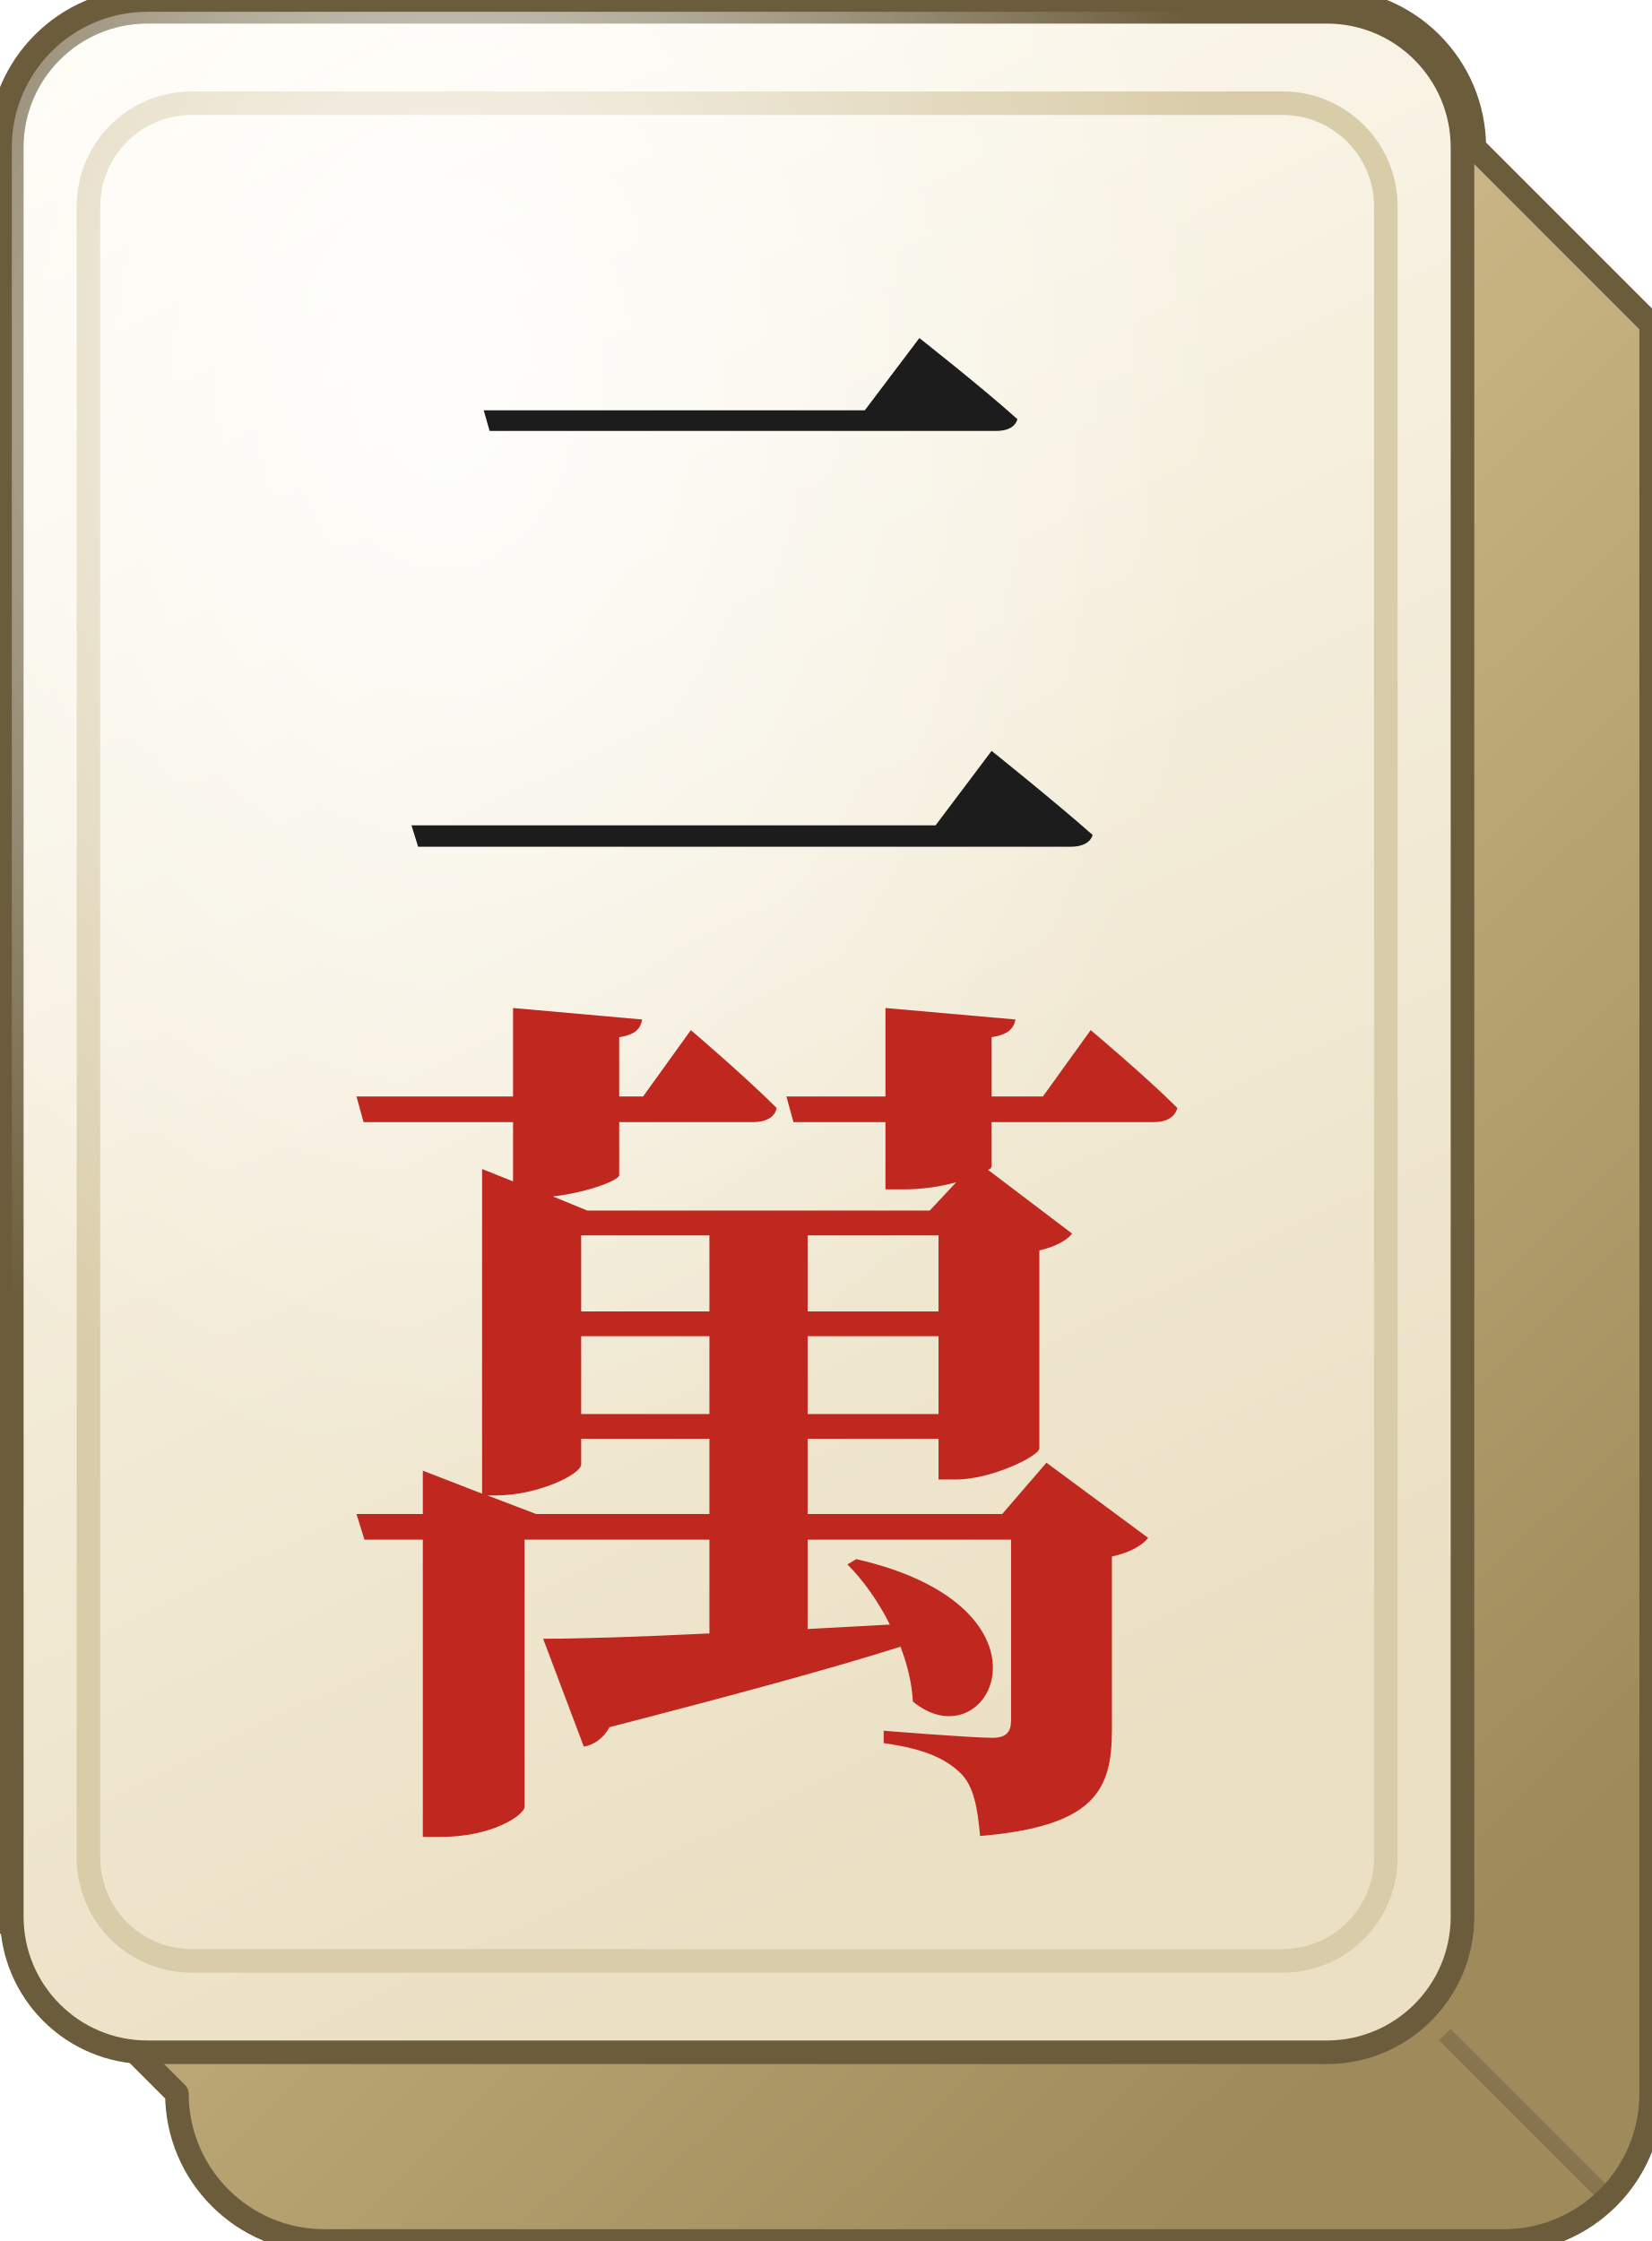
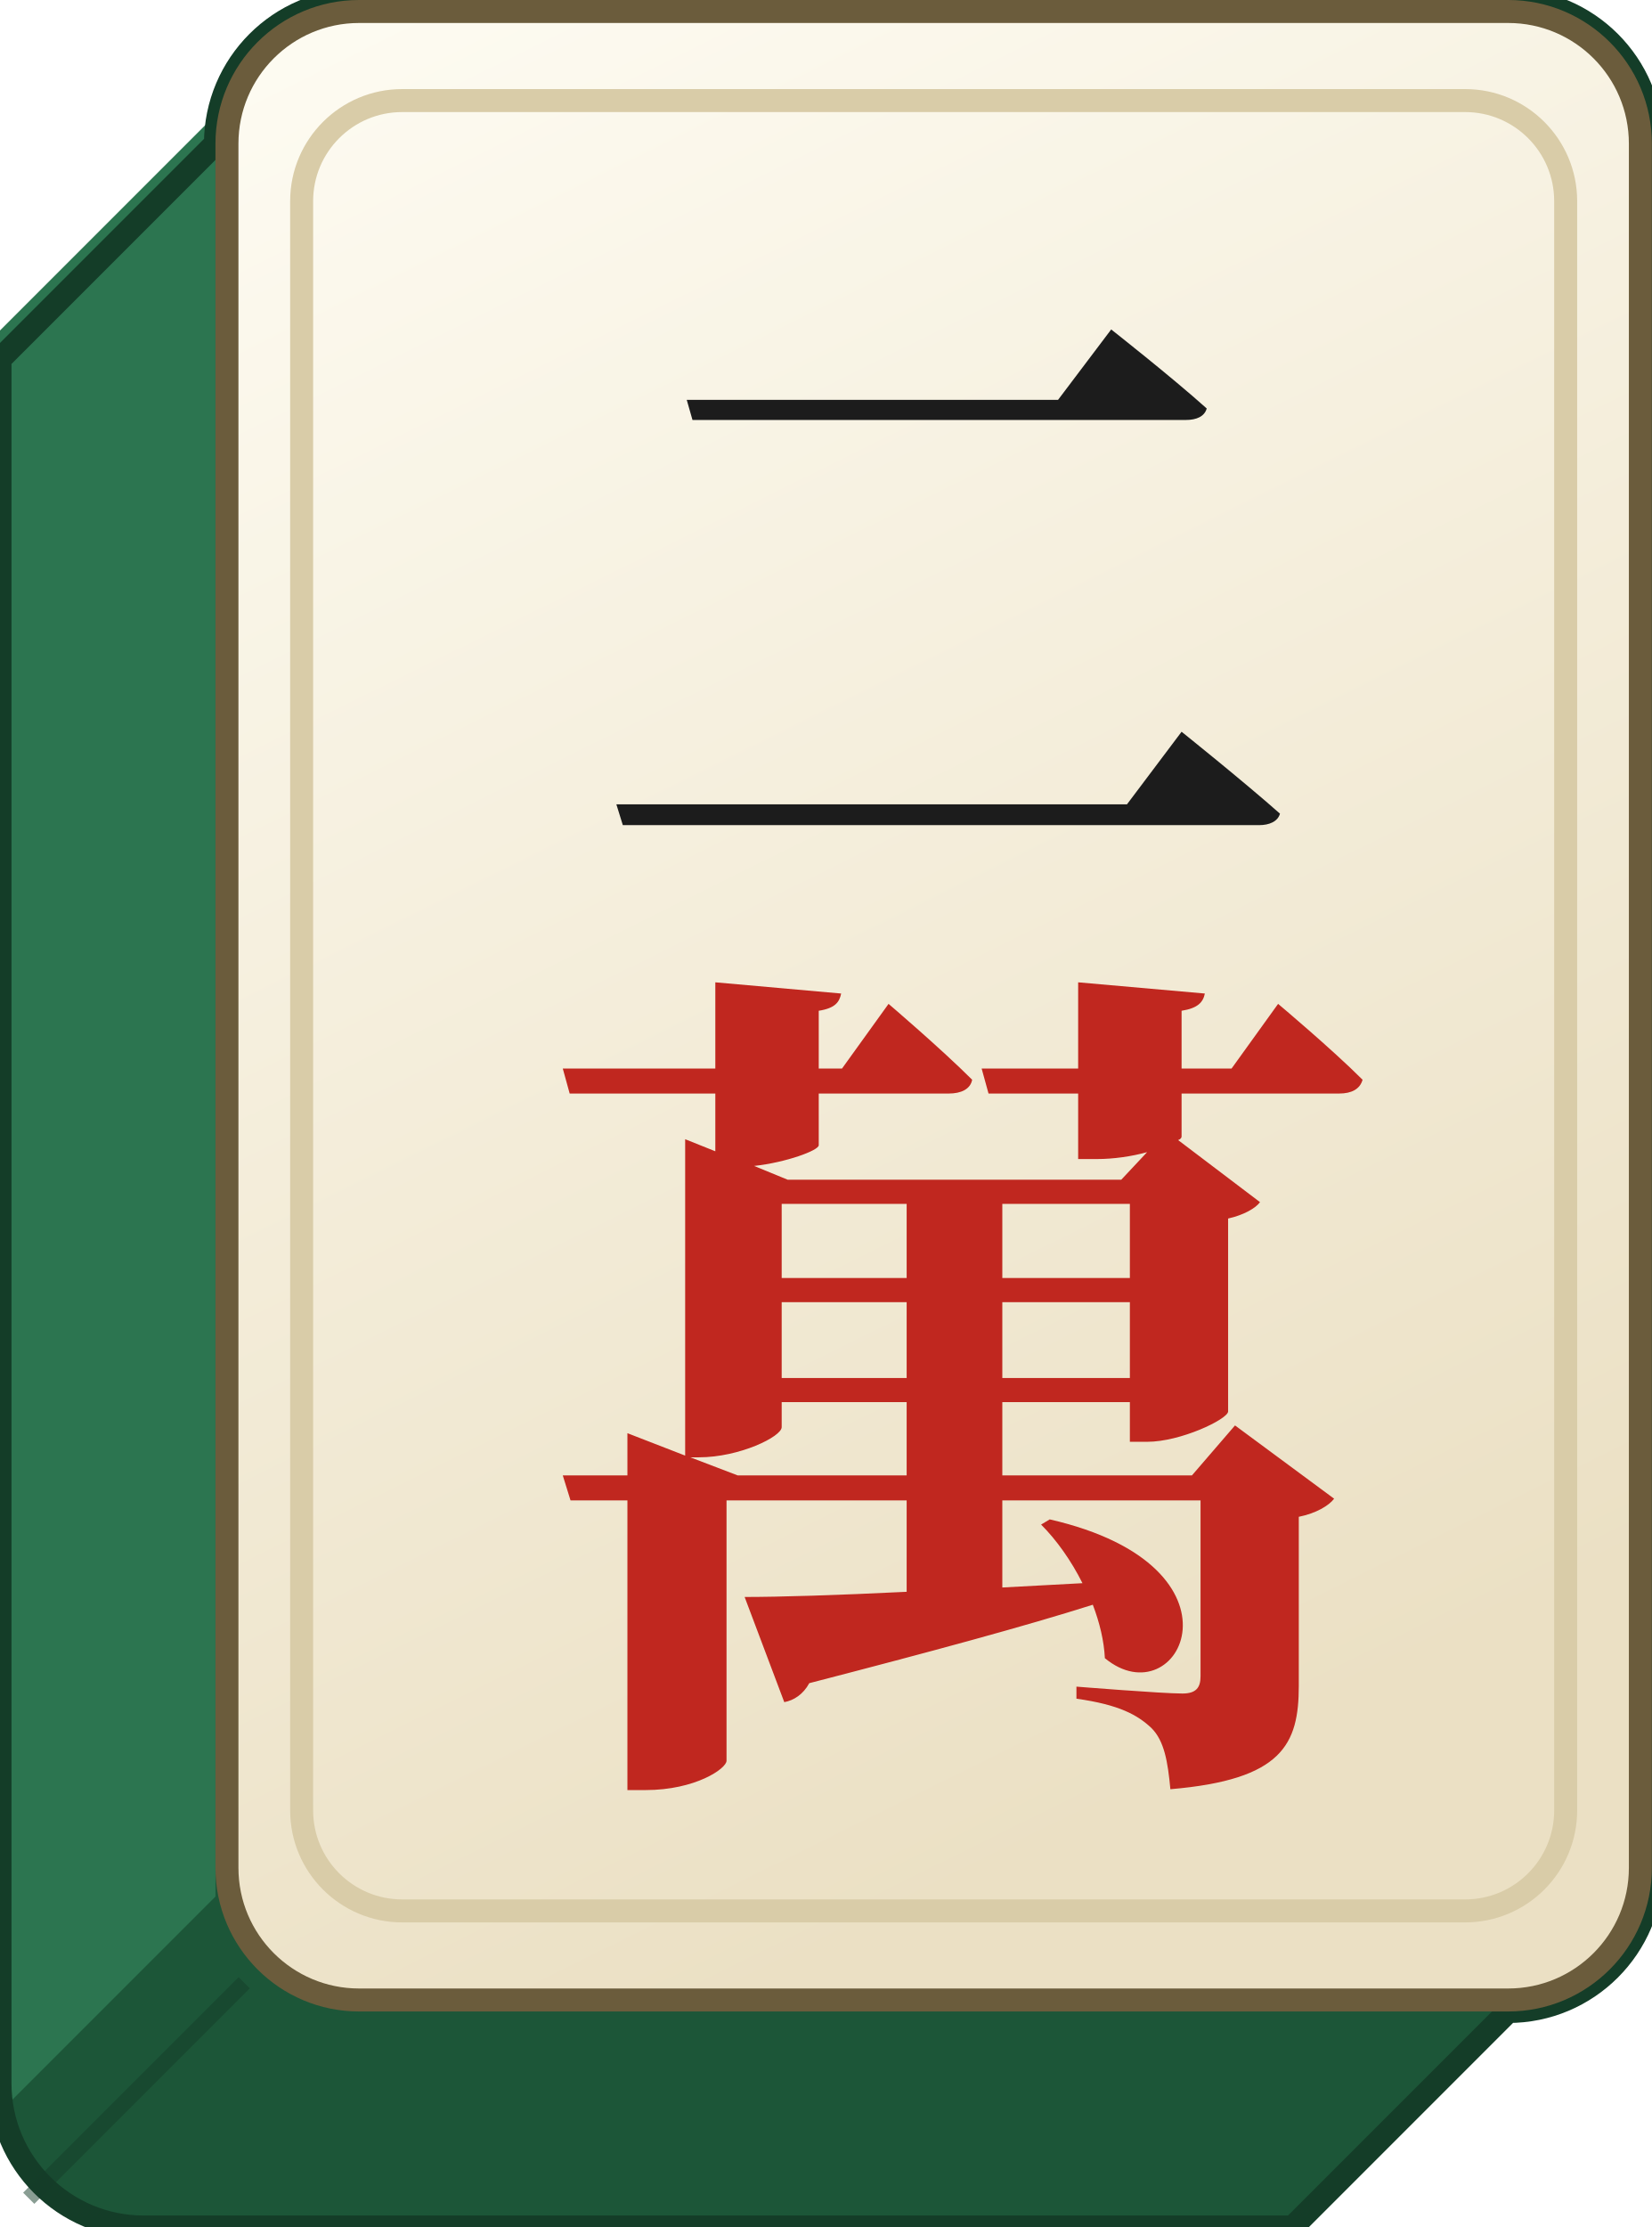
- <svg xmlns="http://www.w3.org/2000/svg" viewBox="0 0 112 152" width="112" height="152" role="img" aria-label="Caracteres 2">
+ <svg xmlns="http://www.w3.org/2000/svg" viewBox="0 0 115 155" width="115" height="155" role="img" aria-label="Caracteres 2">
  <defs>
    <linearGradient id="mjFace" x1="0" y1="0" x2="0.35" y2="1">
      <stop offset="0" stop-color="#FEFCF3" />
      <stop offset="1" stop-color="#EBE0C4" />
    </linearGradient>
-     <linearGradient id="mjSide" x1="0" y1="0" x2="0.7" y2="1">
-       <stop offset="0" stop-color="#E4D6AE" />
-       <stop offset="0.55" stop-color="#C4AF7E" />
-       <stop offset="1" stop-color="#9F8A5B" />
-     </linearGradient>
    <linearGradient id="mjBack" x1="0" y1="0" x2="0.4" y2="1">
      <stop offset="0" stop-color="#3E7F63" />
      <stop offset="1" stop-color="#1E4D3B" />
    </linearGradient>
-     <radialGradient id="mjGloss" cx="0.3" cy="0.18" r="0.9">
-       <stop offset="0" stop-color="#ffffff" stop-opacity="0.85" />
-       <stop offset="0.6" stop-color="#ffffff" stop-opacity="0" />
-     </radialGradient>
  </defs>
-   <path d="M10,0 L90,0 A10,10 0 0 1 100,10 L112,22 L112,142 A10,10 0 0 1 102,152 L22,152 A10,10 0 0 1 12,142 L0,130 L0,10 A10,10 0 0 1 10,0 Z" fill="url(#mjSide)" stroke="#6B5C3C" stroke-width="1.6" stroke-linejoin="round" />
-   <path d="M98,138 L109,149" stroke="#6B5C3C" stroke-width="1.1" stroke-opacity="0.45" />
-   <rect x="0.8" y="0.8" width="98.4" height="138.4" rx="9.2" fill="url(#mjFace)" stroke="#6B5C3C" stroke-width="1.6" />
-   <rect x="6" y="7" width="88" height="126" rx="7" fill="none" stroke="#D9CCA8" stroke-width="1.6" />
-   <rect x="0.8" y="0.8" width="98.4" height="138.4" rx="9.2" fill="url(#mjGloss)" />
-   <g id="face" transform="translate(9,11)">
+   <path d="M25,0 L105,0 A10,10 0 0 1 115,10 L115,130 A10,10 0 0 1 105,140 L90,155 L10,155 A10,10 0 0 1 0,145 L0,25 L15,10 A10,10 0 0 1 25,0 Z" fill="#1C5638" />
+   <path d="M15,8 L0,23 L0,147 L15,132 Z" fill="#2C7550" />
+   <path d="M25,0 L105,0 A10,10 0 0 1 115,10 L115,130 A10,10 0 0 1 105,140 L90,155 L10,155 A10,10 0 0 1 0,145 L0,25 L15,10 A10,10 0 0 1 25,0 Z" fill="none" stroke="#143D28" stroke-width="1.6" stroke-linejoin="round" />
+   <path d="M17,138 L2,153" stroke="#143D28" stroke-width="1.1" stroke-opacity="0.5" />
+   <rect x="15.8" y="0.8" width="98.4" height="138.4" rx="9.2" fill="url(#mjFace)" stroke="#6B5C3C" stroke-width="1.6" />
+   <rect x="21" y="7" width="88" height="126" rx="7" fill="none" stroke="#D9CCA8" stroke-width="1.6" />
+   <g id="face" transform="translate(24,11)">
    <path d="M41.00 93.00 50.00 64.00H936.00C950.00 64.00 962.00 69.00 965.00 80.00C913.00 126.00 828.00 194.00 828.00 194.00L752.00 93.00ZM139.00 656.00 147.00 628.00H834.00C849.00 628.00 860.00 633.00 863.00 644.00C814.00 688.00 730.00 754.00 730.00 754.00L656.00 656.00Z" fill="#1C1C1C" transform="translate(16.86,49.63) scale(0.05,-0.05)" />
    <path d="M419.00 824.00 365.00 749.00H338.00V816.00C357.00 819.00 362.00 826.00 364.00 836.00L218.00 849.00V749.00H41.00L49.00 720.00H218.00V653.00L183.00 667.00V300.00L116.00 326.00V277.00H41.00L50.00 248.00H116.00V-88.00H137.00C195.00 -88.00 231.00 -63.00 231.00 -54.00V248.00H440.00V142.00C359.00 138.00 292.00 136.00 252.00 136.00L298.00 14.00C309.00 16.00 320.00 23.00 327.00 36.00C470.00 73.00 577.00 102.00 656.00 127.00C664.00 106.00 669.00 85.00 670.00 65.00C756.00 -6.00 846.00 171.00 606.00 226.00L596.00 220.00C614.00 202.00 631.00 178.00 644.00 152.00L551.00 147.00V248.00H781.00V44.00C781.00 31.00 776.00 24.00 760.00 24.00C736.00 24.00 637.00 32.00 637.00 32.00V18.00C687.00 11.00 708.00 -1.00 724.00 -16.00C739.00 -31.00 743.00 -55.00 746.00 -87.00C876.00 -76.00 895.00 -35.00 895.00 33.00V229.00C915.00 233.00 930.00 242.00 936.00 250.00L821.00 335.00L771.00 277.00H551.00V362.00H699.00V316.00H719.00C758.00 316.00 812.00 342.00 813.00 351.00V575.00C831.00 579.00 845.00 587.00 850.00 594.00L755.00 666.00C758.00 667.00 759.00 669.00 759.00 670.00V720.00H942.00C956.00 720.00 966.00 725.00 969.00 736.00C933.00 772.00 871.00 824.00 871.00 824.00L817.00 749.00H759.00V816.00C778.00 819.00 784.00 826.00 786.00 836.00L639.00 849.00V749.00H527.00L535.00 720.00H639.00V644.00H661.00C680.00 644.00 701.00 647.00 719.00 652.00L689.00 620.00H302.00L263.00 636.00C300.00 640.00 338.00 654.00 338.00 660.00V720.00H489.00C503.00 720.00 514.00 725.00 516.00 736.00C480.00 772.00 419.00 824.00 419.00 824.00ZM295.00 333.00V362.00H440.00V277.00H244.00L189.00 298.00H199.00C246.00 298.00 295.00 322.00 295.00 333.00ZM440.00 592.00V506.00H295.00V592.00ZM551.00 592.00H699.00V506.00H551.00ZM440.00 390.00H295.00V478.00H440.00ZM551.00 390.00V478.00H699.00V390.00Z" fill="#C0271F" transform="translate(12.72,108.31) scale(0.06,-0.06)" />
  </g>
</svg>
